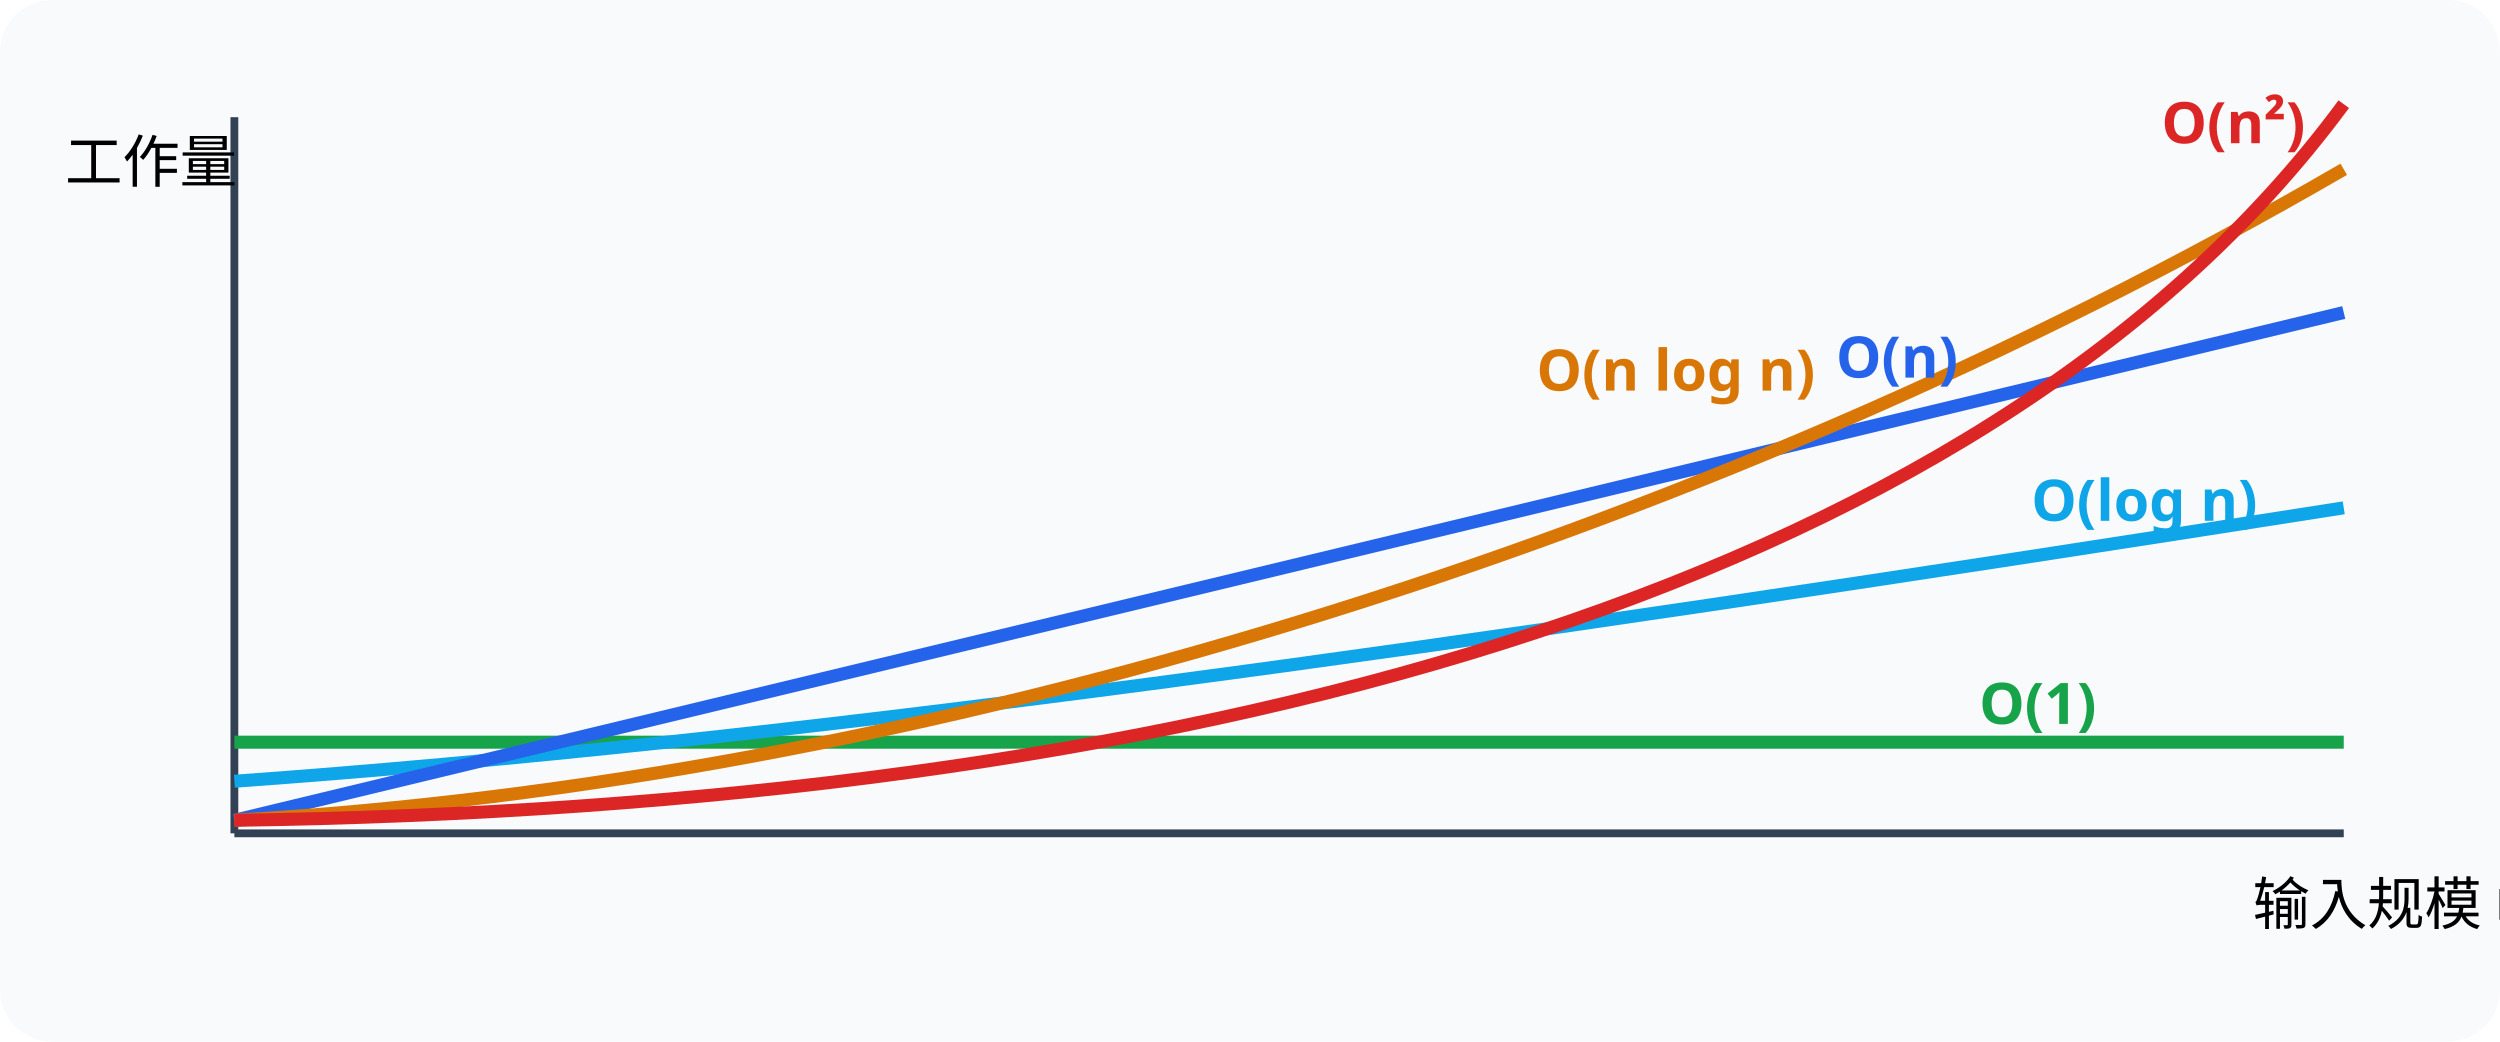
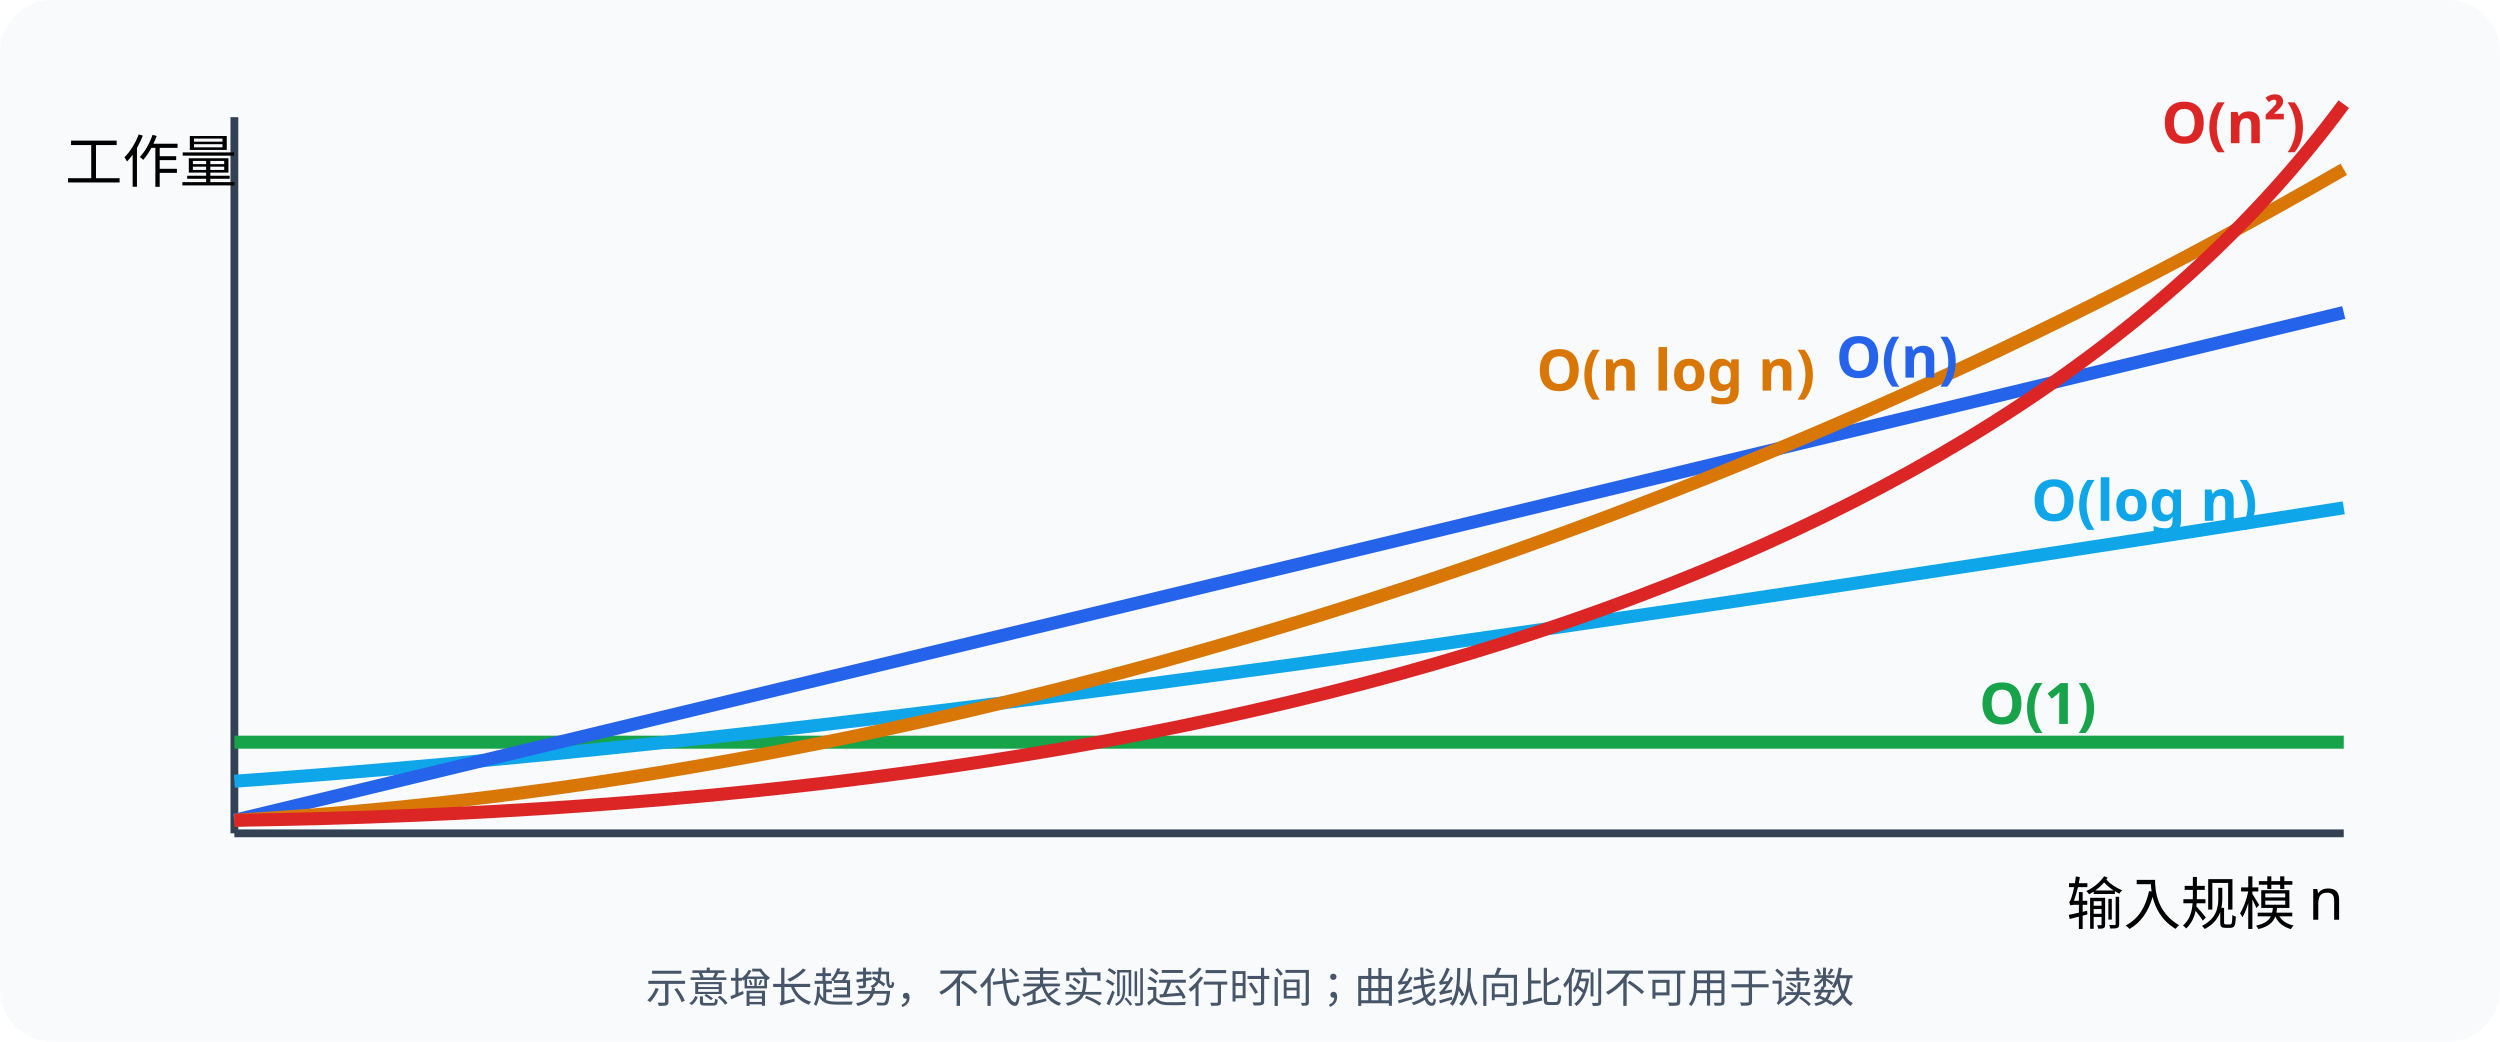
<svg xmlns="http://www.w3.org/2000/svg" viewBox="0 0 960 400" role="img" aria-labelledby="t d">
  <rect width="960" height="400" rx="20" fill="#f8fafc" />
  <g font-family="system-ui,sans-serif">
    <path d="M90 320H900M90 320V45" stroke="#334155" stroke-width="3" />
-     <text x="865" y="355" font-size="22">输入规模 n</text>
+     <text x="900" y="355" text-anchor="end" font-size="22">输入规模 n</text>
    <text x="25" y="70" font-size="22">工作量</text>
    <path d="M90 285L900 285" stroke="#16a34a" stroke-width="5" />
    <path d="M90 300C300 285 550 250 900 195" stroke="#0ea5e9" stroke-width="5" fill="none" />
    <path d="M90 315L900 120" stroke="#2563eb" stroke-width="5" />
    <path d="M90 315C350 300 650 210 900 65" stroke="#d97706" stroke-width="5" fill="none" />
    <path d="M90 315C450 310 760 230 900 40" stroke="#dc2626" stroke-width="5" fill="none" />
    <g font-size="22" font-weight="700">
      <text x="760" y="278" fill="#16a34a">O(1)</text>
      <text x="780" y="200" fill="#0ea5e9">O(log n)</text>
      <text x="705" y="145" fill="#2563eb">O(n)</text>
      <text x="590" y="150" fill="#d97706">O(n log n)</text>
      <text x="830" y="55" fill="#dc2626">O(n²)</text>
    </g>
+     <text x="480" y="385" text-anchor="middle" font-size="16" fill="#475569">示意增长趋势，不代表实测运行时间；曲线纵向比例不可用于读数</text>
  </g>
</svg>
